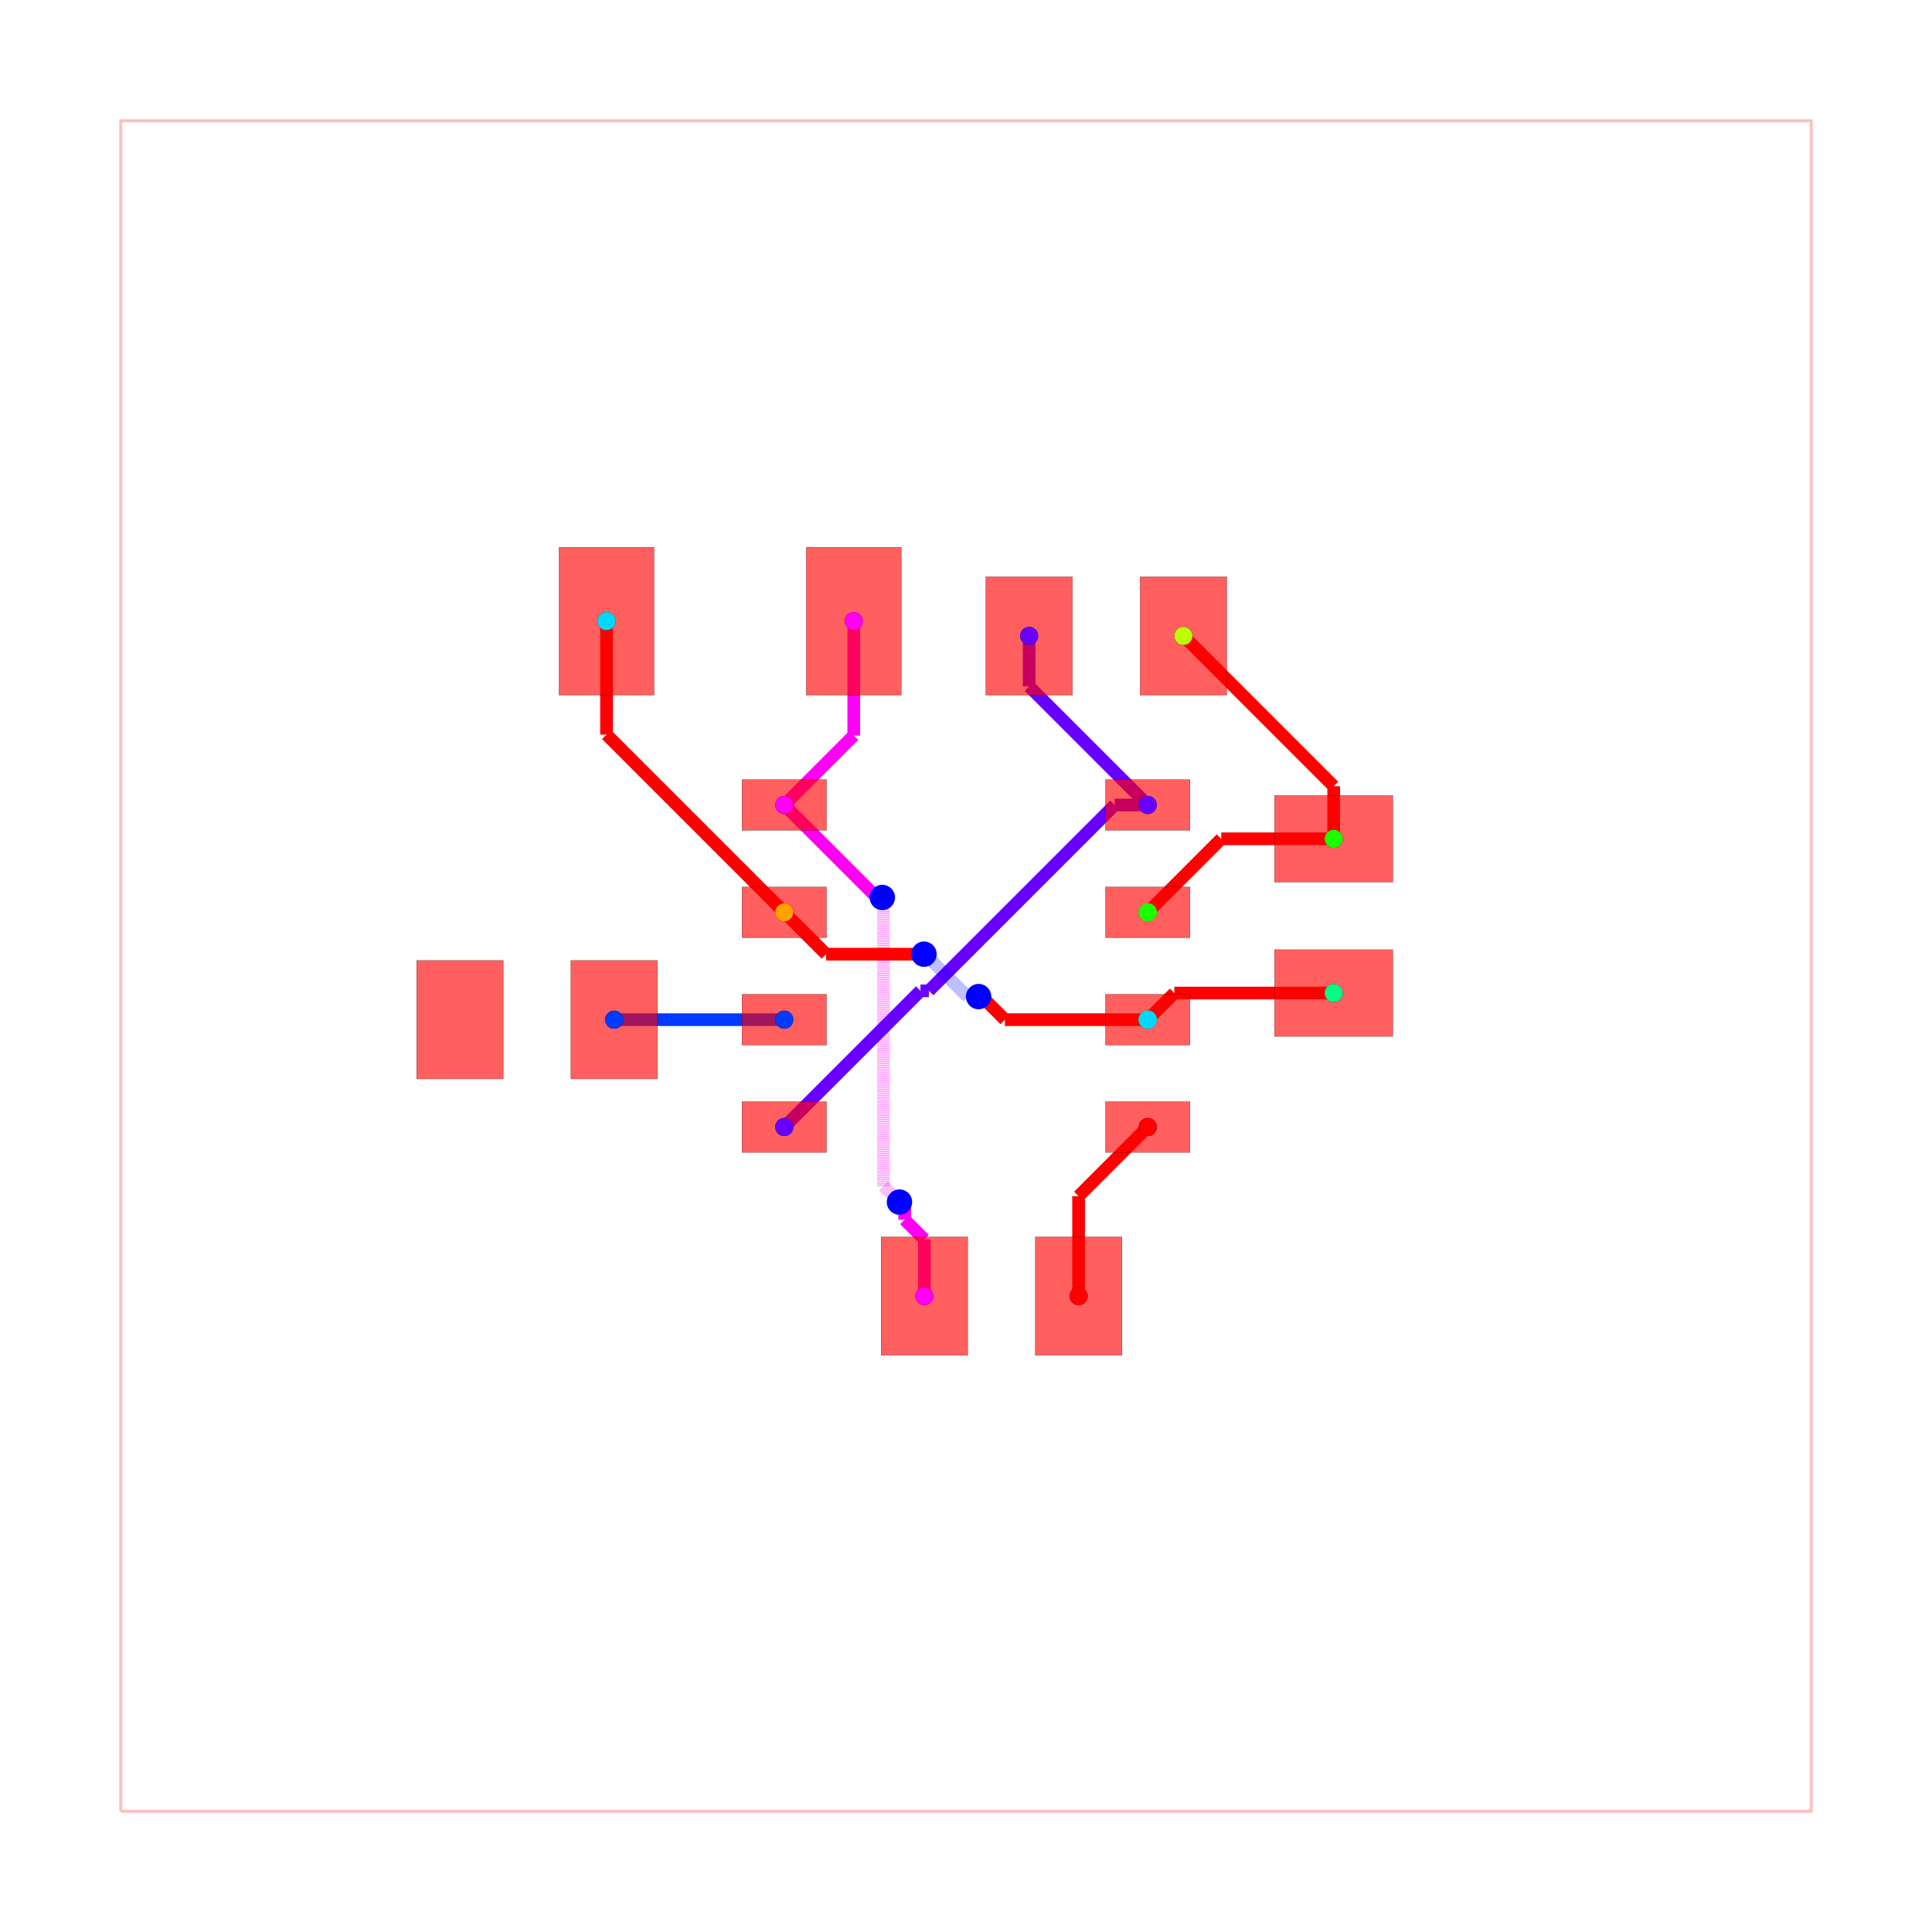
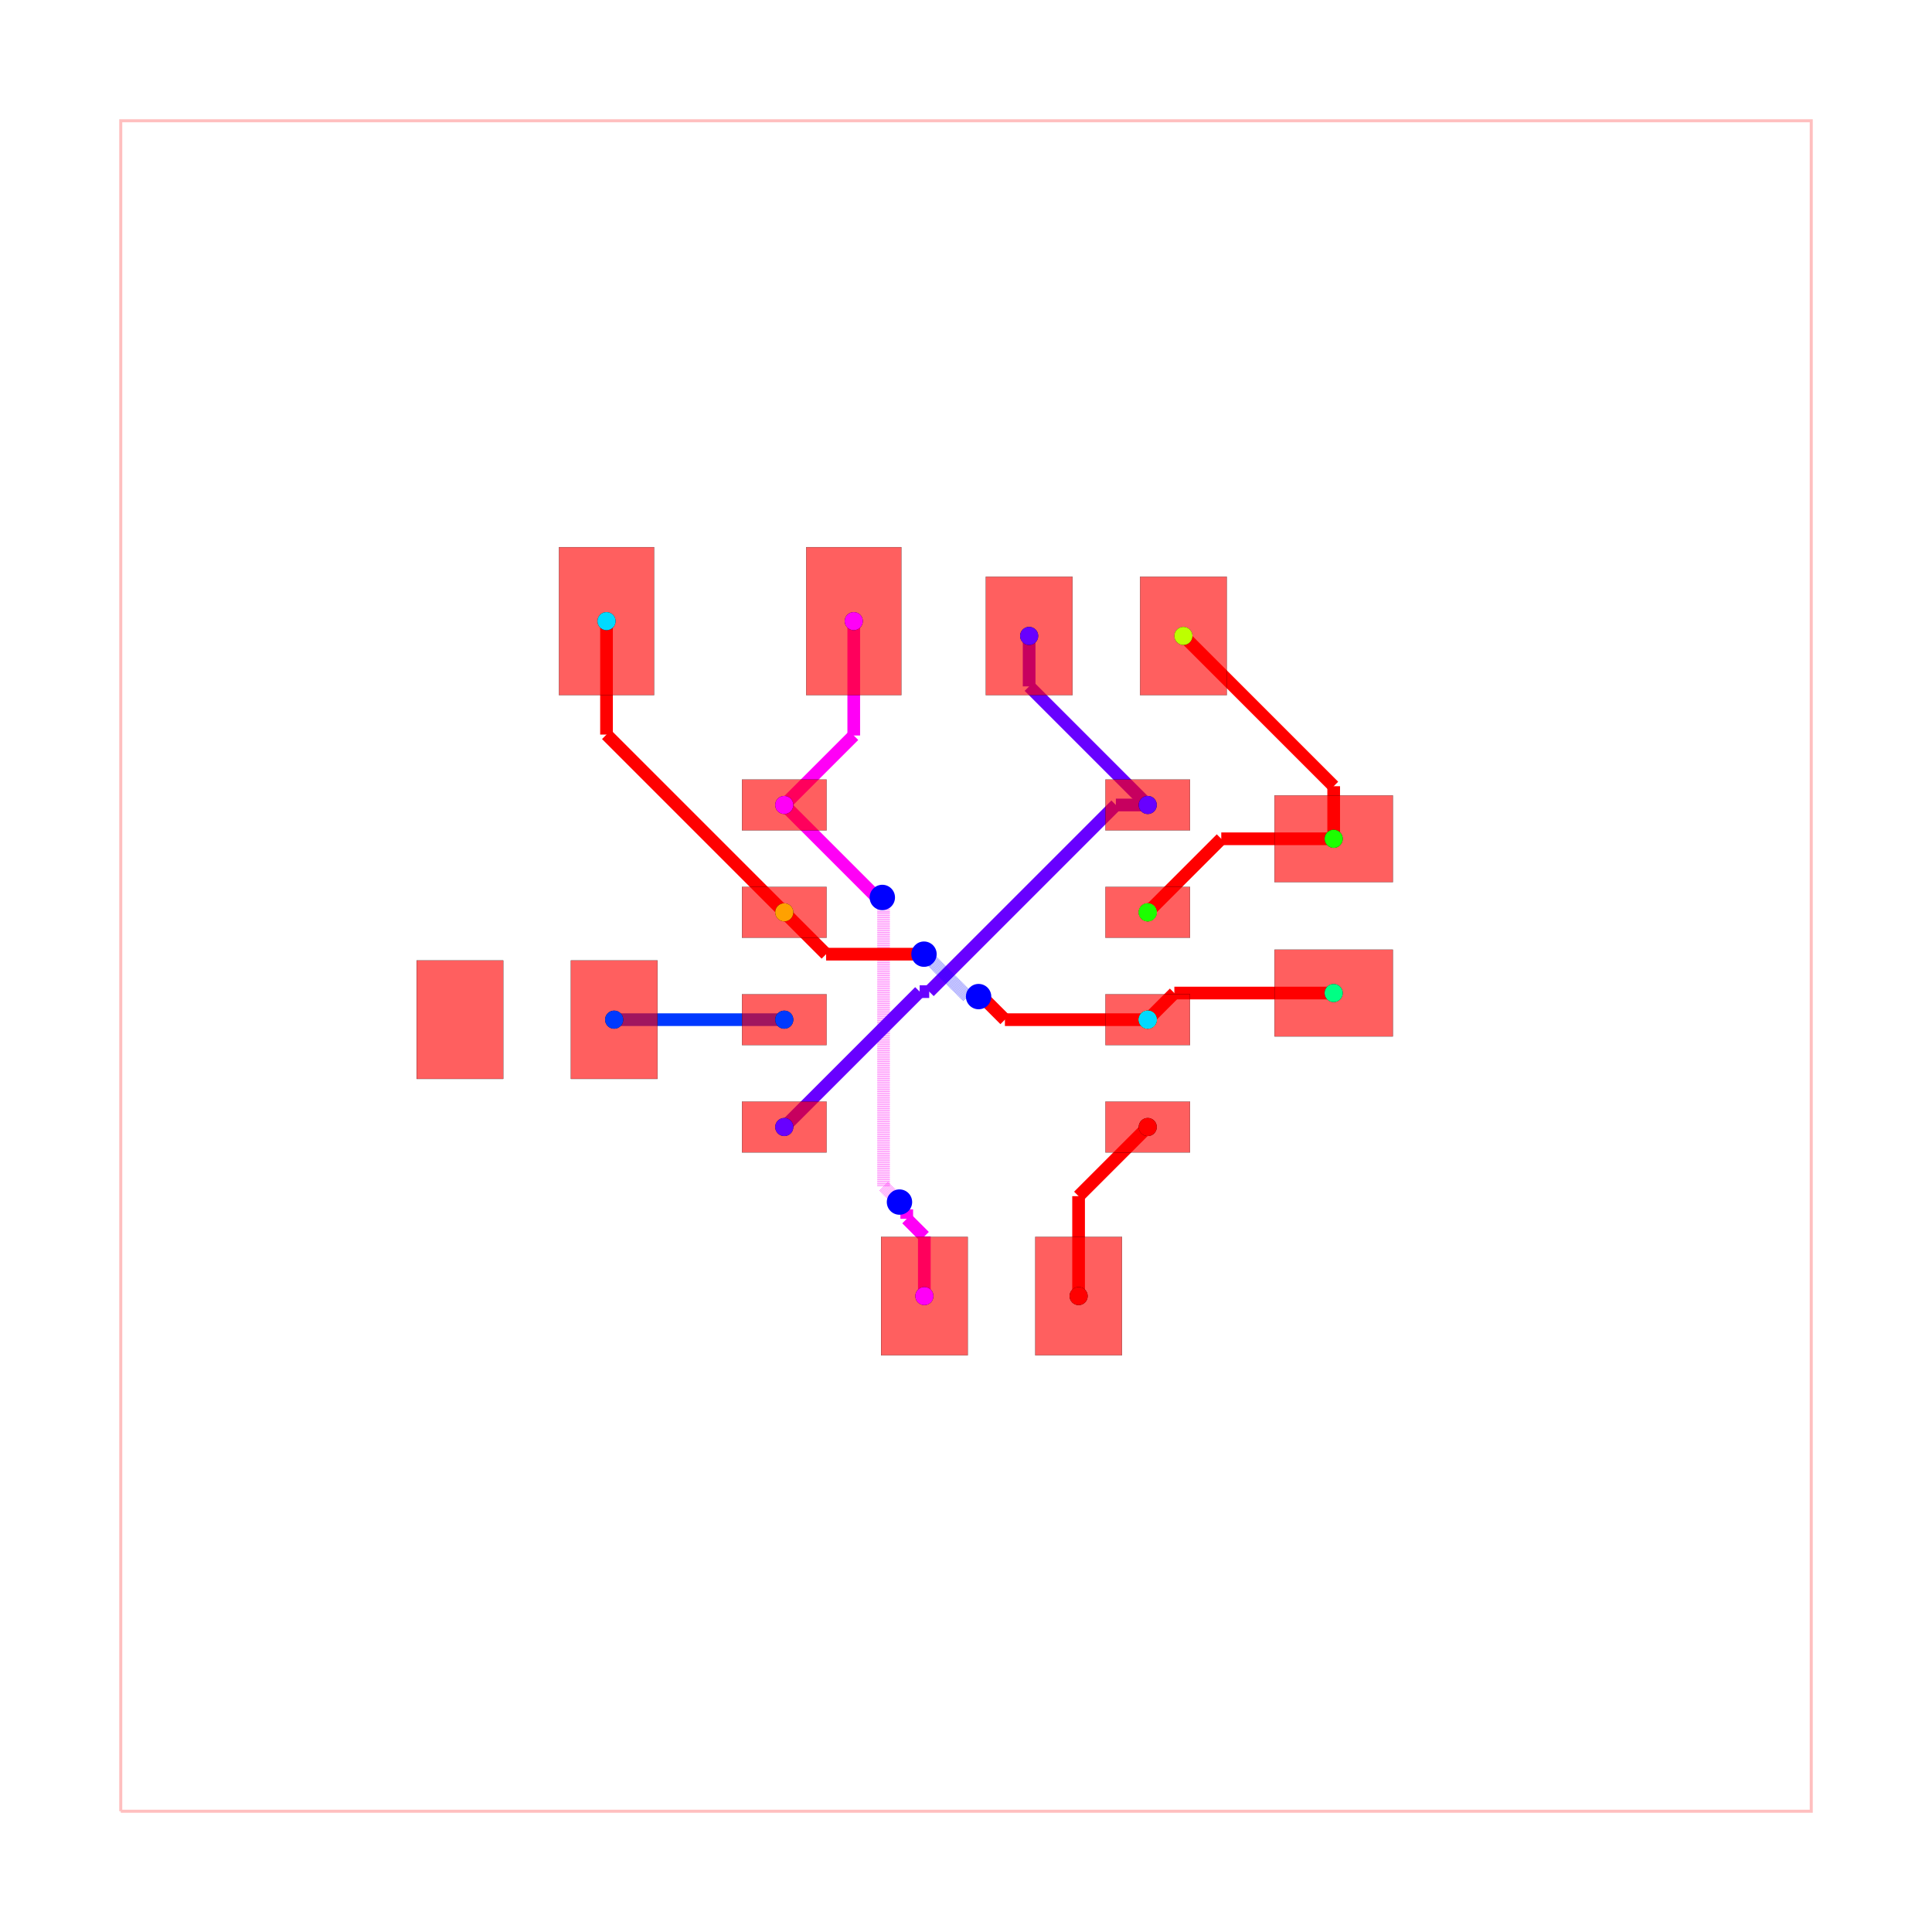
<svg xmlns="http://www.w3.org/2000/svg" width="640" height="640" viewBox="0 0 640 640">
  <rect width="100%" height="100%" fill="white" />
  <g>
    <polyline data-points="-10,-10 10,-10 10,10 -10,10 -10,-10" data-type="line" data-label="" points="40,600 600,600 600,40 40,40 40,600" fill="none" stroke="rgba(255,0,0,0.25)" stroke-width="1px" />
  </g>
  <g>
    <polyline data-points="-1.328,4.08 -1.328,2.727" data-type="line" data-label="" points="282.816,205.76 282.816,243.644" fill="none" stroke="hsl(302.222, 100%, 50%)" stroke-width="4.2" />
  </g>
  <g>
    <polyline data-points="-1.328,2.727 -2.15,1.905" data-type="line" data-label="" points="282.816,243.644 259.8,266.66" fill="none" stroke="hsl(302.222, 100%, 50%)" stroke-width="4.2" />
  </g>
  <g>
-     <polyline data-points="-0.493,-3.905 -0.493,-3.23398845940379" data-type="line" data-label="" points="306.196,429.34 306.196,410.552" fill="none" stroke="hsl(302.222, 100%, 50%)" stroke-width="4.2" />
-   </g>
-   <g>
-     <polyline data-points="-0.493,-3.23398845940379 -0.7255735461488207,-3.0014149132549695" data-type="line" data-label="" points="306.196,410.552 299.684,404.04" fill="none" stroke="hsl(302.222, 100%, 50%)" stroke-width="4.2" />
-   </g>
-   <g>
-     <polyline data-points="-0.7255735461488207,-3.0014149132549695 -0.7255735461488207,-2.8544264538511794" data-type="line" data-label="" points="299.684,404.04 299.684,399.924" fill="none" stroke="hsl(302.222, 100%, 50%)" stroke-width="4.2" />
-   </g>
-   <g>
-     <polyline data-points="-0.7255735461488207,-2.8544264538511794 -0.787,-2.793" data-type="line" data-label="" points="299.684,399.924 297.964,398.204" fill="none" stroke="hsl(302.222, 100%, 50%)" stroke-width="4.2" />
-   </g>
-   <g>
-     <polyline data-points="-0.787,-2.793 -0.9756161826716677,-2.6043838173283325" data-type="line" data-label="" points="297.964,398.204 292.683,392.923" fill="none" stroke="rgba(255,0,247,0.5)" stroke-width="4.2" stroke-dasharray="0.2 0.2" />
-   </g>
-   <g>
-     <polyline data-points="-0.9756161826716677,-2.6043838173283325 -0.9756161826716677,0.6277839953011548" data-type="line" data-label="" points="292.683,392.923 292.683,302.422" fill="none" stroke="rgba(255,0,247,0.5)" stroke-width="4.2" stroke-dasharray="0.2 0.2" />
-   </g>
-   <g>
-     <polyline data-points="-0.9756161826716677,0.6277839953011548 -0.9756161826716677,0.7966161826716678" data-type="line" data-label="" points="292.683,302.422 292.683,297.695" fill="none" stroke="rgba(255,0,247,0.5)" stroke-width="4.2" stroke-dasharray="0.2 0.2" />
-   </g>
-   <g>
-     <polyline data-points="-0.9756161826716677,0.7966161826716678 -0.99,0.811" data-type="line" data-label="" points="292.683,297.695 292.28,297.292" fill="none" stroke="rgba(255,0,247,0.5)" stroke-width="4.2" stroke-dasharray="0.2 0.2" />
+     <polyline data-points="-0.493,-3.905 -0.493,-3.1992962461867824" data-type="line" data-label="" points="306.196,429.34 306.196,409.58" fill="none" stroke="hsl(302.222, 100%, 50%)" stroke-width="4.2" />
+   </g>
+   <g>
+     <polyline data-points="-0.493,-3.1992962461867824 -0.7010485005523504,-2.991247745634432" data-type="line" data-label="" points="306.196,409.58 300.371,403.755" fill="none" stroke="hsl(302.222, 100%, 50%)" stroke-width="4.2" />
+   </g>
+   <g>
+     <polyline data-points="-0.7010485005523504,-2.991247745634432 -0.7010485005523504,-2.8789514994476497" data-type="line" data-label="" points="300.371,403.755 300.371,400.611" fill="none" stroke="hsl(302.222, 100%, 50%)" stroke-width="4.2" />
+   </g>
+   <g>
+     <polyline data-points="-0.7010485005523504,-2.8789514994476497 -0.787,-2.793" data-type="line" data-label="" points="300.371,400.611 297.964,398.204" fill="none" stroke="hsl(302.222, 100%, 50%)" stroke-width="4.2" />
+   </g>
+   <g>
+     <polyline data-points="-0.787,-2.793 -0.9753117588646724,-2.604688241135328" data-type="line" data-label="" points="297.964,398.204 292.691,392.931" fill="none" stroke="rgba(255,0,247,0.5)" stroke-width="4.2" stroke-dasharray="0.2 0.2" />
+   </g>
+   <g>
+     <polyline data-points="-0.9753117588646724,-2.604688241135328 -0.9753117588646724,0.6279096109354296" data-type="line" data-label="" points="292.691,392.931 292.691,302.419" fill="none" stroke="rgba(255,0,247,0.5)" stroke-width="4.2" stroke-dasharray="0.2 0.2" />
+   </g>
+   <g>
+     <polyline data-points="-0.9753117588646724,0.6279096109354296 -0.9753117588646724,0.7963117588646724" data-type="line" data-label="" points="292.691,302.419 292.691,297.703" fill="none" stroke="rgba(255,0,247,0.5)" stroke-width="4.2" stroke-dasharray="0.2 0.2" />
+   </g>
+   <g>
+     <polyline data-points="-0.9753117588646724,0.7963117588646724 -0.99,0.811" data-type="line" data-label="" points="292.691,297.703 292.28,297.292" fill="none" stroke="rgba(255,0,247,0.5)" stroke-width="4.2" stroke-dasharray="0.2 0.2" />
  </g>
  <g>
    <polyline data-points="-0.99,0.811 -1.056,0.811" data-type="line" data-label="" points="292.28,297.292 290.432,297.292" fill="none" stroke="hsl(302.222, 100%, 50%)" stroke-width="4.2" />
  </g>
  <g>
    <polyline data-points="-1.056,0.811 -2.15,1.905" data-type="line" data-label="" points="290.432,297.292 259.8,266.66" fill="none" stroke="hsl(302.222, 100%, 50%)" stroke-width="4.2" />
  </g>
  <g>
    <polyline data-points="0.747,3.905 0.747,3.308" data-type="line" data-label="" points="340.916,210.66 340.916,227.376" fill="none" stroke="hsl(264.444, 100%, 50%)" stroke-width="4.2" />
  </g>
  <g>
    <polyline data-points="0.747,3.308 2.15,1.905" data-type="line" data-label="" points="340.916,227.376 380.2,266.66" fill="none" stroke="hsl(264.444, 100%, 50%)" stroke-width="4.2" />
  </g>
  <g>
-     <polyline data-points="2.15,1.905 1.7594165571740268,1.905" data-type="line" data-label="" points="380.2,266.66 369.264,266.66" fill="none" stroke="hsl(264.444, 100%, 50%)" stroke-width="4.2" />
-   </g>
-   <g>
-     <polyline data-points="1.7594165571740268,1.905 -0.43920520561805576,-0.2936217627920825" data-type="line" data-label="" points="369.264,266.66 307.702,328.221" fill="none" stroke="hsl(264.444, 100%, 50%)" stroke-width="4.2" />
-   </g>
-   <g>
-     <polyline data-points="-0.43920520561805576,-0.2936217627920825 -0.5386217627920824,-0.2936217627920825" data-type="line" data-label="" points="307.702,328.221 304.919,328.221" fill="none" stroke="hsl(264.444, 100%, 50%)" stroke-width="4.2" />
-   </g>
-   <g>
-     <polyline data-points="-0.5386217627920824,-0.2936217627920825 -2.15,-1.905" data-type="line" data-label="" points="304.919,328.221 259.8,373.34" fill="none" stroke="hsl(264.444, 100%, 50%)" stroke-width="4.2" />
+     <polyline data-points="2.15,1.905 1.7730303737450877,1.905" data-type="line" data-label="" points="380.2,266.66 369.645,266.66" fill="none" stroke="hsl(264.444, 100%, 50%)" stroke-width="4.2" />
+   </g>
+   <g>
+     <polyline data-points="1.7730303737450877,1.905 -0.4352169657416276,-0.30324733948671523" data-type="line" data-label="" points="369.645,266.66 307.814,328.491" fill="none" stroke="hsl(264.444, 100%, 50%)" stroke-width="4.2" />
+   </g>
+   <g>
+     <polyline data-points="-0.4352169657416276,-0.30324733948671523 -0.5482473394867151,-0.30324733948671523" data-type="line" data-label="" points="307.814,328.491 304.649,328.491" fill="none" stroke="hsl(264.444, 100%, 50%)" stroke-width="4.2" />
+   </g>
+   <g>
+     <polyline data-points="-0.5482473394867151,-0.30324733948671523 -2.15,-1.905" data-type="line" data-label="" points="304.649,328.491 259.8,373.34" fill="none" stroke="hsl(264.444, 100%, 50%)" stroke-width="4.2" />
  </g>
  <g>
    <polyline data-points="-4.163,-0.635 -2.15,-0.635" data-type="line" data-label="" points="203.436,337.78 259.8,337.78" fill="none" stroke="hsl(226.667, 100%, 50%)" stroke-width="4.2" />
  </g>
  <g>
    <polyline data-points="-2.15,-0.635 -2.15,-0.635" data-type="line" data-label="" points="259.8,337.78 259.8,337.78" fill="none" stroke="hsl(226.667, 100%, 50%)" stroke-width="4.2" />
  </g>
  <g>
    <polyline data-points="4.35,1.505 3.0199999999999996,1.505" data-type="line" data-label="" points="441.8,277.86 404.56,277.86" fill="none" stroke="red" stroke-width="4.2" />
  </g>
  <g>
    <polyline data-points="3.0199999999999996,1.505 2.15,0.635" data-type="line" data-label="" points="404.56,277.86 380.2,302.22" fill="none" stroke="red" stroke-width="4.2" />
  </g>
  <g>
    <polyline data-points="4.35,1.5050000000000003 4.35,2.1270000000000002" data-type="line" data-label="" points="441.8,277.86 441.8,260.444" fill="none" stroke="red" stroke-width="4.2" />
  </g>
  <g>
    <polyline data-points="4.35,2.1270000000000002 2.572,3.905" data-type="line" data-label="" points="441.8,260.444 392.016,210.66" fill="none" stroke="red" stroke-width="4.2" />
  </g>
  <g>
    <polyline data-points="4.35,-0.32 2.465,-0.32" data-type="line" data-label="" points="441.8,328.96 389.02,328.96" fill="none" stroke="red" stroke-width="4.2" />
  </g>
  <g>
    <polyline data-points="2.465,-0.32 2.15,-0.635" data-type="line" data-label="" points="389.02,328.96 380.2,337.78" fill="none" stroke="red" stroke-width="4.2" />
  </g>
  <g>
    <polyline data-points="-4.253,4.08 -4.253,2.7380000000000004" data-type="line" data-label="" points="200.916,205.76 200.916,243.336" fill="none" stroke="red" stroke-width="4.2" />
  </g>
  <g>
    <polyline data-points="-4.253,2.7380000000000004 -2.15,0.635" data-type="line" data-label="" points="200.916,243.336 259.8,302.22" fill="none" stroke="red" stroke-width="4.2" />
  </g>
  <g>
    <polyline data-points="2.15,-0.635 0.46030371153353833,-0.635" data-type="line" data-label="" points="380.2,337.78 332.889,337.78" fill="none" stroke="red" stroke-width="4.2" />
  </g>
  <g>
    <polyline data-points="0.46030371153353833,-0.635 0.24094856663090225,-0.41564485509736393" data-type="line" data-label="" points="332.889,337.78 326.747,331.638" fill="none" stroke="red" stroke-width="4.2" />
  </g>
  <g>
    <polyline data-points="0.24094856663090225,-0.41564485509736393 0.20264485509736394,-0.41564485509736393" data-type="line" data-label="" points="326.747,331.638 325.674,331.638" fill="none" stroke="red" stroke-width="4.2" />
  </g>
  <g>
    <polyline data-points="0.20264485509736394,-0.41564485509736393 0.149,-0.362" data-type="line" data-label="" points="325.674,331.638 324.172,330.136" fill="none" stroke="red" stroke-width="4.2" />
  </g>
  <g>
    <polyline data-points="0.149,-0.362 0.01798838783706097,-0.362" data-type="line" data-label="" points="324.172,330.136 320.504,330.136" fill="none" stroke="rgba(0,0,255,0.5)" stroke-width="4.2" stroke-dasharray="0.2 0.2" />
  </g>
  <g>
    <polyline data-points="0.01798838783706097,-0.362 -0.41894344030551933,0.07493182814258031" data-type="line" data-label="" points="320.504,330.136 308.27,317.902" fill="none" stroke="rgba(0,0,255,0.5)" stroke-width="4.2" stroke-dasharray="0.2 0.2" />
  </g>
  <g>
    <polyline data-points="-0.41894344030551933,0.07493182814258031 -0.4319318281425803,0.07493182814258031" data-type="line" data-label="" points="308.27,317.902 307.906,317.902" fill="none" stroke="rgba(0,0,255,0.5)" stroke-width="4.2" stroke-dasharray="0.2 0.2" />
  </g>
  <g>
    <polyline data-points="-0.4319318281425803,0.07493182814258031 -0.497,0.14" data-type="line" data-label="" points="307.906,317.902 306.084,316.08" fill="none" stroke="rgba(0,0,255,0.5)" stroke-width="4.2" stroke-dasharray="0.2 0.2" />
  </g>
  <g>
    <polyline data-points="-0.497,0.14 -1.6549999999999998,0.14" data-type="line" data-label="" points="306.084,316.08 273.66,316.08" fill="none" stroke="red" stroke-width="4.2" />
  </g>
  <g>
    <polyline data-points="-1.6549999999999998,0.14 -2.15,0.635" data-type="line" data-label="" points="273.66,316.08 259.8,302.22" fill="none" stroke="red" stroke-width="4.2" />
  </g>
  <g>
    <polyline data-points="1.332,-3.905 1.332,-2.723" data-type="line" data-label="" points="357.296,429.34 357.296,396.244" fill="none" stroke="hsl(0, 100%, 50%)" stroke-width="4.2" />
  </g>
  <g>
    <polyline data-points="1.332,-2.723 2.15,-1.905" data-type="line" data-label="" points="357.296,396.244 380.2,373.34" fill="none" stroke="hsl(0, 100%, 50%)" stroke-width="4.2" />
  </g>
  <g>
    <rect data-type="rect" data-label="top source_net_1" data-x="-2.15" data-y="1.905" x="245.8" y="258.26" width="28" height="16.8" fill="rgba(255,0,0,0.25)" stroke="black" stroke-width="0.036" />
  </g>
  <g>
    <rect data-type="rect" data-label="top source_trace_10, source_trace_9, source_trace_5" data-x="-2.15" data-y="0.635" x="245.8" y="293.82" width="28" height="16.8" fill="rgba(255,0,0,0.25)" stroke="black" stroke-width="0.036" />
  </g>
  <g>
    <rect data-type="rect" data-label="top source_trace_12" data-x="-2.15" data-y="-0.635" x="245.8" y="329.38" width="28" height="16.8" fill="rgba(255,0,0,0.25)" stroke="black" stroke-width="0.036" />
  </g>
  <g>
    <rect data-type="rect" data-label="top source_net_0" data-x="-2.15" data-y="-1.905" x="245.8" y="364.94" width="28" height="16.8" fill="rgba(255,0,0,0.25)" stroke="black" stroke-width="0.036" />
  </g>
  <g>
    <rect data-type="rect" data-label="top source_trace_3" data-x="2.15" data-y="-1.905" x="366.2" y="364.94" width="28" height="16.8" fill="rgba(255,0,0,0.25)" stroke="black" stroke-width="0.036" />
  </g>
  <g>
    <rect data-type="rect" data-label="top source_trace_10, source_trace_9, source_trace_5" data-x="2.15" data-y="-0.635" x="366.2" y="329.38" width="28" height="16.8" fill="rgba(255,0,0,0.25)" stroke="black" stroke-width="0.036" />
  </g>
  <g>
    <rect data-type="rect" data-label="top source_trace_8, source_trace_7" data-x="2.15" data-y="0.635" x="366.2" y="293.82" width="28" height="16.8" fill="rgba(255,0,0,0.25)" stroke="black" stroke-width="0.036" />
  </g>
  <g>
    <rect data-type="rect" data-label="top source_net_0" data-x="2.15" data-y="1.905" x="366.2" y="258.26" width="28" height="16.8" fill="rgba(255,0,0,0.25)" stroke="black" stroke-width="0.036" />
  </g>
  <g>
    <rect data-type="rect" data-label="top source_net_0" data-x="0.7470976920476616" data-y="3.9050000000000002" x="326.569" y="191.06" width="28.7" height="39.2" fill="rgba(255,0,0,0.25)" stroke="black" stroke-width="0.036" />
  </g>
  <g>
    <rect data-type="rect" data-label="top source_trace_8, source_trace_7" data-x="2.5720976920476617" data-y="3.9050000000000002" x="377.669" y="191.06" width="28.7" height="39.2" fill="rgba(255,0,0,0.25)" stroke="black" stroke-width="0.036" />
  </g>
  <g>
    <rect data-type="rect" data-label="top source_trace_8, source_trace_7" data-x="4.35" data-y="1.5050000000000003" x="422.2" y="263.51" width="39.2" height="28.7" fill="rgba(255,0,0,0.25)" stroke="black" stroke-width="0.036" />
  </g>
  <g>
    <rect data-type="rect" data-label="top source_trace_10, source_trace_9, source_trace_5" data-x="4.35" data-y="-0.31999999999999973" x="422.2" y="314.61" width="39.2" height="28.7" fill="rgba(255,0,0,0.25)" stroke="black" stroke-width="0.036" />
  </g>
  <g>
    <rect data-type="rect" data-label="top source_trace_10, source_trace_9, source_trace_5" data-x="-4.252902307952339" data-y="4.08" x="185.169" y="181.26" width="31.5" height="49" fill="rgba(255,0,0,0.25)" stroke="black" stroke-width="0.036" />
  </g>
  <g>
    <rect data-type="rect" data-label="top source_net_1" data-x="-1.327902307952339" data-y="4.08" x="267.069" y="181.26" width="31.5" height="49" fill="rgba(255,0,0,0.25)" stroke="black" stroke-width="0.036" />
  </g>
  <g>
    <rect data-type="rect" data-label="top source_trace_3" data-x="1.332455957700033" data-y="-3.9050000000000002" x="342.959" y="409.74" width="28.7" height="39.2" fill="rgba(255,0,0,0.25)" stroke="black" stroke-width="0.036" />
  </g>
  <g>
    <rect data-type="rect" data-label="top source_net_1" data-x="-0.49254404229996707" data-y="-3.9050000000000002" x="291.859" y="409.74" width="28.7" height="39.2" fill="rgba(255,0,0,0.25)" stroke="black" stroke-width="0.036" />
  </g>
  <g>
    <rect data-type="rect" data-label="top source_trace_12" data-x="-4.1625000000000005" data-y="-0.6350000000000003" x="189.1" y="318.18" width="28.7" height="39.2" fill="rgba(255,0,0,0.25)" stroke="black" stroke-width="0.036" />
  </g>
  <g>
    <rect data-type="rect" data-label="top" data-x="-5.9875" data-y="-0.6350000000000001" x="138" y="318.18" width="28.7" height="39.2" fill="rgba(255,0,0,0.25)" stroke="black" stroke-width="0.036" />
  </g>
  <g>
    <rect data-type="rect" data-label="top source_net_1" data-x="-2.15" data-y="1.905" x="245.8" y="258.26" width="28" height="16.8" fill="rgba(255,0,0,0.5)" stroke="black" stroke-width="0.036" />
  </g>
  <g>
    <rect data-type="rect" data-label="top source_trace_10, source_trace_9, source_trace_5" data-x="-2.15" data-y="0.635" x="245.8" y="293.82" width="28" height="16.8" fill="rgba(255,0,0,0.5)" stroke="black" stroke-width="0.036" />
  </g>
  <g>
    <rect data-type="rect" data-label="top source_trace_12" data-x="-2.15" data-y="-0.635" x="245.8" y="329.38" width="28" height="16.8" fill="rgba(255,0,0,0.5)" stroke="black" stroke-width="0.036" />
  </g>
  <g>
    <rect data-type="rect" data-label="top source_net_0" data-x="-2.15" data-y="-1.905" x="245.8" y="364.94" width="28" height="16.8" fill="rgba(255,0,0,0.5)" stroke="black" stroke-width="0.036" />
  </g>
  <g>
    <rect data-type="rect" data-label="top source_trace_3" data-x="2.15" data-y="-1.905" x="366.2" y="364.94" width="28" height="16.8" fill="rgba(255,0,0,0.5)" stroke="black" stroke-width="0.036" />
  </g>
  <g>
    <rect data-type="rect" data-label="top source_trace_10, source_trace_9, source_trace_5" data-x="2.15" data-y="-0.635" x="366.2" y="329.38" width="28" height="16.8" fill="rgba(255,0,0,0.5)" stroke="black" stroke-width="0.036" />
  </g>
  <g>
    <rect data-type="rect" data-label="top source_trace_8, source_trace_7" data-x="2.15" data-y="0.635" x="366.2" y="293.82" width="28" height="16.8" fill="rgba(255,0,0,0.5)" stroke="black" stroke-width="0.036" />
  </g>
  <g>
    <rect data-type="rect" data-label="top source_net_0" data-x="2.15" data-y="1.905" x="366.2" y="258.26" width="28" height="16.8" fill="rgba(255,0,0,0.5)" stroke="black" stroke-width="0.036" />
  </g>
  <g>
    <rect data-type="rect" data-label="top source_net_0" data-x="0.7470976920476616" data-y="3.9050000000000002" x="326.569" y="191.06" width="28.7" height="39.2" fill="rgba(255,0,0,0.5)" stroke="black" stroke-width="0.036" />
  </g>
  <g>
    <rect data-type="rect" data-label="top source_trace_8, source_trace_7" data-x="2.5720976920476617" data-y="3.9050000000000002" x="377.669" y="191.06" width="28.7" height="39.2" fill="rgba(255,0,0,0.5)" stroke="black" stroke-width="0.036" />
  </g>
  <g>
    <rect data-type="rect" data-label="top source_trace_8, source_trace_7" data-x="4.35" data-y="1.5050000000000003" x="422.2" y="263.51" width="39.2" height="28.7" fill="rgba(255,0,0,0.5)" stroke="black" stroke-width="0.036" />
  </g>
  <g>
    <rect data-type="rect" data-label="top source_trace_10, source_trace_9, source_trace_5" data-x="4.35" data-y="-0.31999999999999973" x="422.2" y="314.61" width="39.2" height="28.7" fill="rgba(255,0,0,0.5)" stroke="black" stroke-width="0.036" />
  </g>
  <g>
    <rect data-type="rect" data-label="top source_trace_10, source_trace_9, source_trace_5" data-x="-4.252902307952339" data-y="4.08" x="185.169" y="181.26" width="31.5" height="49" fill="rgba(255,0,0,0.5)" stroke="black" stroke-width="0.036" />
  </g>
  <g>
    <rect data-type="rect" data-label="top source_net_1" data-x="-1.327902307952339" data-y="4.08" x="267.069" y="181.26" width="31.5" height="49" fill="rgba(255,0,0,0.5)" stroke="black" stroke-width="0.036" />
  </g>
  <g>
    <rect data-type="rect" data-label="top source_trace_3" data-x="1.332455957700033" data-y="-3.9050000000000002" x="342.959" y="409.74" width="28.7" height="39.2" fill="rgba(255,0,0,0.5)" stroke="black" stroke-width="0.036" />
  </g>
  <g>
    <rect data-type="rect" data-label="top source_net_1" data-x="-0.49254404229996707" data-y="-3.9050000000000002" x="291.859" y="409.74" width="28.7" height="39.2" fill="rgba(255,0,0,0.5)" stroke="black" stroke-width="0.036" />
  </g>
  <g>
    <rect data-type="rect" data-label="top source_trace_12" data-x="-4.1625000000000005" data-y="-0.6350000000000003" x="189.1" y="318.18" width="28.7" height="39.2" fill="rgba(255,0,0,0.5)" stroke="black" stroke-width="0.036" />
  </g>
  <g>
    <rect data-type="rect" data-label="top" data-x="-5.9875" data-y="-0.6350000000000001" x="138" y="318.18" width="28.7" height="39.2" fill="rgba(255,0,0,0.5)" stroke="black" stroke-width="0.036" />
  </g>
  <circle data-type="circle" data-label="" data-x="-0.787" data-y="-2.793" cx="297.964" cy="398.204" r="4.2" fill="blue" stroke="none" stroke-width="0.036" />
  <circle data-type="circle" data-label="" data-x="-0.99" data-y="0.811" cx="292.28" cy="297.292" r="4.2" fill="blue" stroke="none" stroke-width="0.036" />
  <circle data-type="circle" data-label="" data-x="0.149" data-y="-0.362" cx="324.172" cy="330.136" r="4.2" fill="blue" stroke="none" stroke-width="0.036" />
  <circle data-type="circle" data-label="" data-x="-0.497" data-y="0.14" cx="306.084" cy="316.08" r="4.2" fill="blue" stroke="none" stroke-width="0.036" />
  <g>
    <circle data-type="point" data-label="source_trace_3 pcb_port_4" data-x="2.15" data-y="-1.905" cx="380.2" cy="373.34" r="3" fill="black" />
  </g>
  <g>
    <circle data-type="point" data-label="source_trace_3 pcb_port_14" data-x="1.332455957700033" data-y="-3.9050000000000002" cx="357.309" cy="429.34" r="3" fill="black" />
  </g>
  <g>
    <circle data-type="point" data-label="source_trace_5 pcb_port_5" data-x="2.15" data-y="-0.635" cx="380.2" cy="337.78" r="3" fill="black" />
  </g>
  <g>
    <circle data-type="point" data-label="source_trace_5 pcb_port_1" data-x="-2.15" data-y="0.635" cx="259.8" cy="302.22" r="3" fill="black" />
  </g>
  <g>
    <circle data-type="point" data-label="source_trace_7 pcb_port_9" data-x="2.5720976920476617" data-y="3.9050000000000002" cx="392.019" cy="210.66" r="3" fill="black" />
  </g>
  <g>
    <circle data-type="point" data-label="source_trace_7 pcb_port_6" data-x="2.15" data-y="0.635" cx="380.2" cy="302.22" r="3" fill="black" />
  </g>
  <g>
    <circle data-type="point" data-label="source_trace_8 pcb_port_6" data-x="2.15" data-y="0.635" cx="380.2" cy="302.22" r="3" fill="black" />
  </g>
  <g>
    <circle data-type="point" data-label="source_trace_8 pcb_port_10" data-x="4.35" data-y="1.5050000000000003" cx="441.8" cy="277.86" r="3" fill="black" />
  </g>
  <g>
    <circle data-type="point" data-label="source_trace_9 pcb_port_11" data-x="4.35" data-y="-0.31999999999999973" cx="441.8" cy="328.96" r="3" fill="black" />
  </g>
  <g>
    <circle data-type="point" data-label="source_trace_9 pcb_port_5" data-x="2.15" data-y="-0.635" cx="380.2" cy="337.78" r="3" fill="black" />
  </g>
  <g>
    <circle data-type="point" data-label="source_trace_10 pcb_port_5" data-x="2.15" data-y="-0.635" cx="380.2" cy="337.78" r="3" fill="black" />
  </g>
  <g>
    <circle data-type="point" data-label="source_trace_10 pcb_port_12" data-x="-4.252902307952339" data-y="4.08" cx="200.919" cy="205.76" r="3" fill="black" />
  </g>
  <g>
    <circle data-type="point" data-label="source_trace_12 pcb_port_2" data-x="-2.15" data-y="-0.635" cx="259.8" cy="337.78" r="3" fill="black" />
  </g>
  <g>
    <circle data-type="point" data-label="source_trace_12 pcb_port_16" data-x="-4.1625000000000005" data-y="-0.6350000000000003" cx="203.45" cy="337.78" r="3" fill="black" />
  </g>
  <g>
    <circle data-type="point" data-label="source_net_0 pcb_port_3" data-x="-2.15" data-y="-1.905" cx="259.8" cy="373.34" r="3" fill="black" />
  </g>
  <g>
    <circle data-type="point" data-label="source_net_0 pcb_port_8" data-x="0.7470976920476616" data-y="3.9050000000000002" cx="340.919" cy="210.66" r="3" fill="black" />
  </g>
  <g>
    <circle data-type="point" data-label="source_net_0 pcb_port_7" data-x="2.15" data-y="1.905" cx="380.2" cy="266.66" r="3" fill="black" />
  </g>
  <g>
    <circle data-type="point" data-label="source_net_1 pcb_port_0" data-x="-2.15" data-y="1.905" cx="259.8" cy="266.66" r="3" fill="black" />
  </g>
  <g>
    <circle data-type="point" data-label="source_net_1 pcb_port_13" data-x="-1.327902307952339" data-y="4.08" cx="282.819" cy="205.76" r="3" fill="black" />
  </g>
  <g>
    <circle data-type="point" data-label="source_net_1 pcb_port_15" data-x="-0.49254404229996707" data-y="-3.9050000000000002" cx="306.209" cy="429.34" r="3" fill="black" />
  </g>
  <g>
    <circle data-type="point" data-label="source_trace_3 source_trace_3 top" data-x="2.15" data-y="-1.905" cx="380.2" cy="373.34" r="3" fill="hsl(0, 100%, 50%)" />
  </g>
  <g>
    <circle data-type="point" data-label="source_trace_3 source_trace_3 top" data-x="1.332455957700033" data-y="-3.9050000000000002" cx="357.309" cy="429.34" r="3" fill="hsl(0, 100%, 50%)" />
  </g>
  <g>
    <circle data-type="point" data-label="source_trace_5 source_trace_5 top" data-x="2.15" data-y="-0.635" cx="380.2" cy="337.78" r="3" fill="hsl(37.778, 100%, 50%)" />
  </g>
  <g>
    <circle data-type="point" data-label="source_trace_5 source_trace_5 top" data-x="-2.15" data-y="0.635" cx="259.8" cy="302.22" r="3" fill="hsl(37.778, 100%, 50%)" />
  </g>
  <g>
    <circle data-type="point" data-label="source_trace_7 source_trace_7 top" data-x="2.5720976920476617" data-y="3.9050000000000002" cx="392.019" cy="210.66" r="3" fill="hsl(75.556, 100%, 50%)" />
  </g>
  <g>
    <circle data-type="point" data-label="source_trace_7 source_trace_7 top" data-x="2.15" data-y="0.635" cx="380.2" cy="302.22" r="3" fill="hsl(75.556, 100%, 50%)" />
  </g>
  <g>
    <circle data-type="point" data-label="source_trace_8 source_trace_8 top" data-x="2.15" data-y="0.635" cx="380.2" cy="302.22" r="3" fill="hsl(113.333, 100%, 50%)" />
  </g>
  <g>
    <circle data-type="point" data-label="source_trace_8 source_trace_8 top" data-x="4.35" data-y="1.5050000000000003" cx="441.8" cy="277.86" r="3" fill="hsl(113.333, 100%, 50%)" />
  </g>
  <g>
    <circle data-type="point" data-label="source_trace_9 source_trace_9 top" data-x="4.35" data-y="-0.31999999999999973" cx="441.8" cy="328.96" r="3" fill="hsl(151.111, 100%, 50%)" />
  </g>
  <g>
    <circle data-type="point" data-label="source_trace_9 source_trace_9 top" data-x="2.15" data-y="-0.635" cx="380.2" cy="337.78" r="3" fill="hsl(151.111, 100%, 50%)" />
  </g>
  <g>
    <circle data-type="point" data-label="source_trace_10 source_trace_10 top" data-x="2.15" data-y="-0.635" cx="380.2" cy="337.78" r="3" fill="hsl(188.889, 100%, 50%)" />
  </g>
  <g>
    <circle data-type="point" data-label="source_trace_10 source_trace_10 top" data-x="-4.252902307952339" data-y="4.08" cx="200.919" cy="205.76" r="3" fill="hsl(188.889, 100%, 50%)" />
  </g>
  <g>
    <circle data-type="point" data-label="source_trace_12 source_trace_12 top" data-x="-2.15" data-y="-0.635" cx="259.8" cy="337.78" r="3" fill="hsl(226.667, 100%, 50%)" />
  </g>
  <g>
    <circle data-type="point" data-label="source_trace_12 source_trace_12 top" data-x="-4.1625000000000005" data-y="-0.6350000000000003" cx="203.45" cy="337.78" r="3" fill="hsl(226.667, 100%, 50%)" />
  </g>
  <g>
    <circle data-type="point" data-label="source_net_0 source_net_0 top" data-x="-2.15" data-y="-1.905" cx="259.8" cy="373.34" r="3" fill="hsl(264.444, 100%, 50%)" />
  </g>
  <g>
    <circle data-type="point" data-label="source_net_0 source_net_0 top" data-x="0.7470976920476616" data-y="3.9050000000000002" cx="340.919" cy="210.66" r="3" fill="hsl(264.444, 100%, 50%)" />
  </g>
  <g>
    <circle data-type="point" data-label="source_net_0 source_net_0 top" data-x="2.15" data-y="1.905" cx="380.2" cy="266.66" r="3" fill="hsl(264.444, 100%, 50%)" />
  </g>
  <g>
    <circle data-type="point" data-label="source_net_1 source_net_1 top" data-x="-2.15" data-y="1.905" cx="259.8" cy="266.66" r="3" fill="hsl(302.222, 100%, 50%)" />
  </g>
  <g>
    <circle data-type="point" data-label="source_net_1 source_net_1 top" data-x="-1.327902307952339" data-y="4.08" cx="282.819" cy="205.76" r="3" fill="hsl(302.222, 100%, 50%)" />
  </g>
  <g>
    <circle data-type="point" data-label="source_net_1 source_net_1 top" data-x="-0.49254404229996707" data-y="-3.9050000000000002" cx="306.209" cy="429.34" r="3" fill="hsl(302.222, 100%, 50%)" />
  </g>
  <g id="crosshair" style="display: none">
    <line id="crosshair-h" y1="0" y2="640" stroke="#666" stroke-width="0.5" />
    <line id="crosshair-v" x1="0" x2="640" stroke="#666" stroke-width="0.5" />
    <text id="coordinates" font-family="monospace" font-size="12" fill="#666" />
  </g>
</svg>
